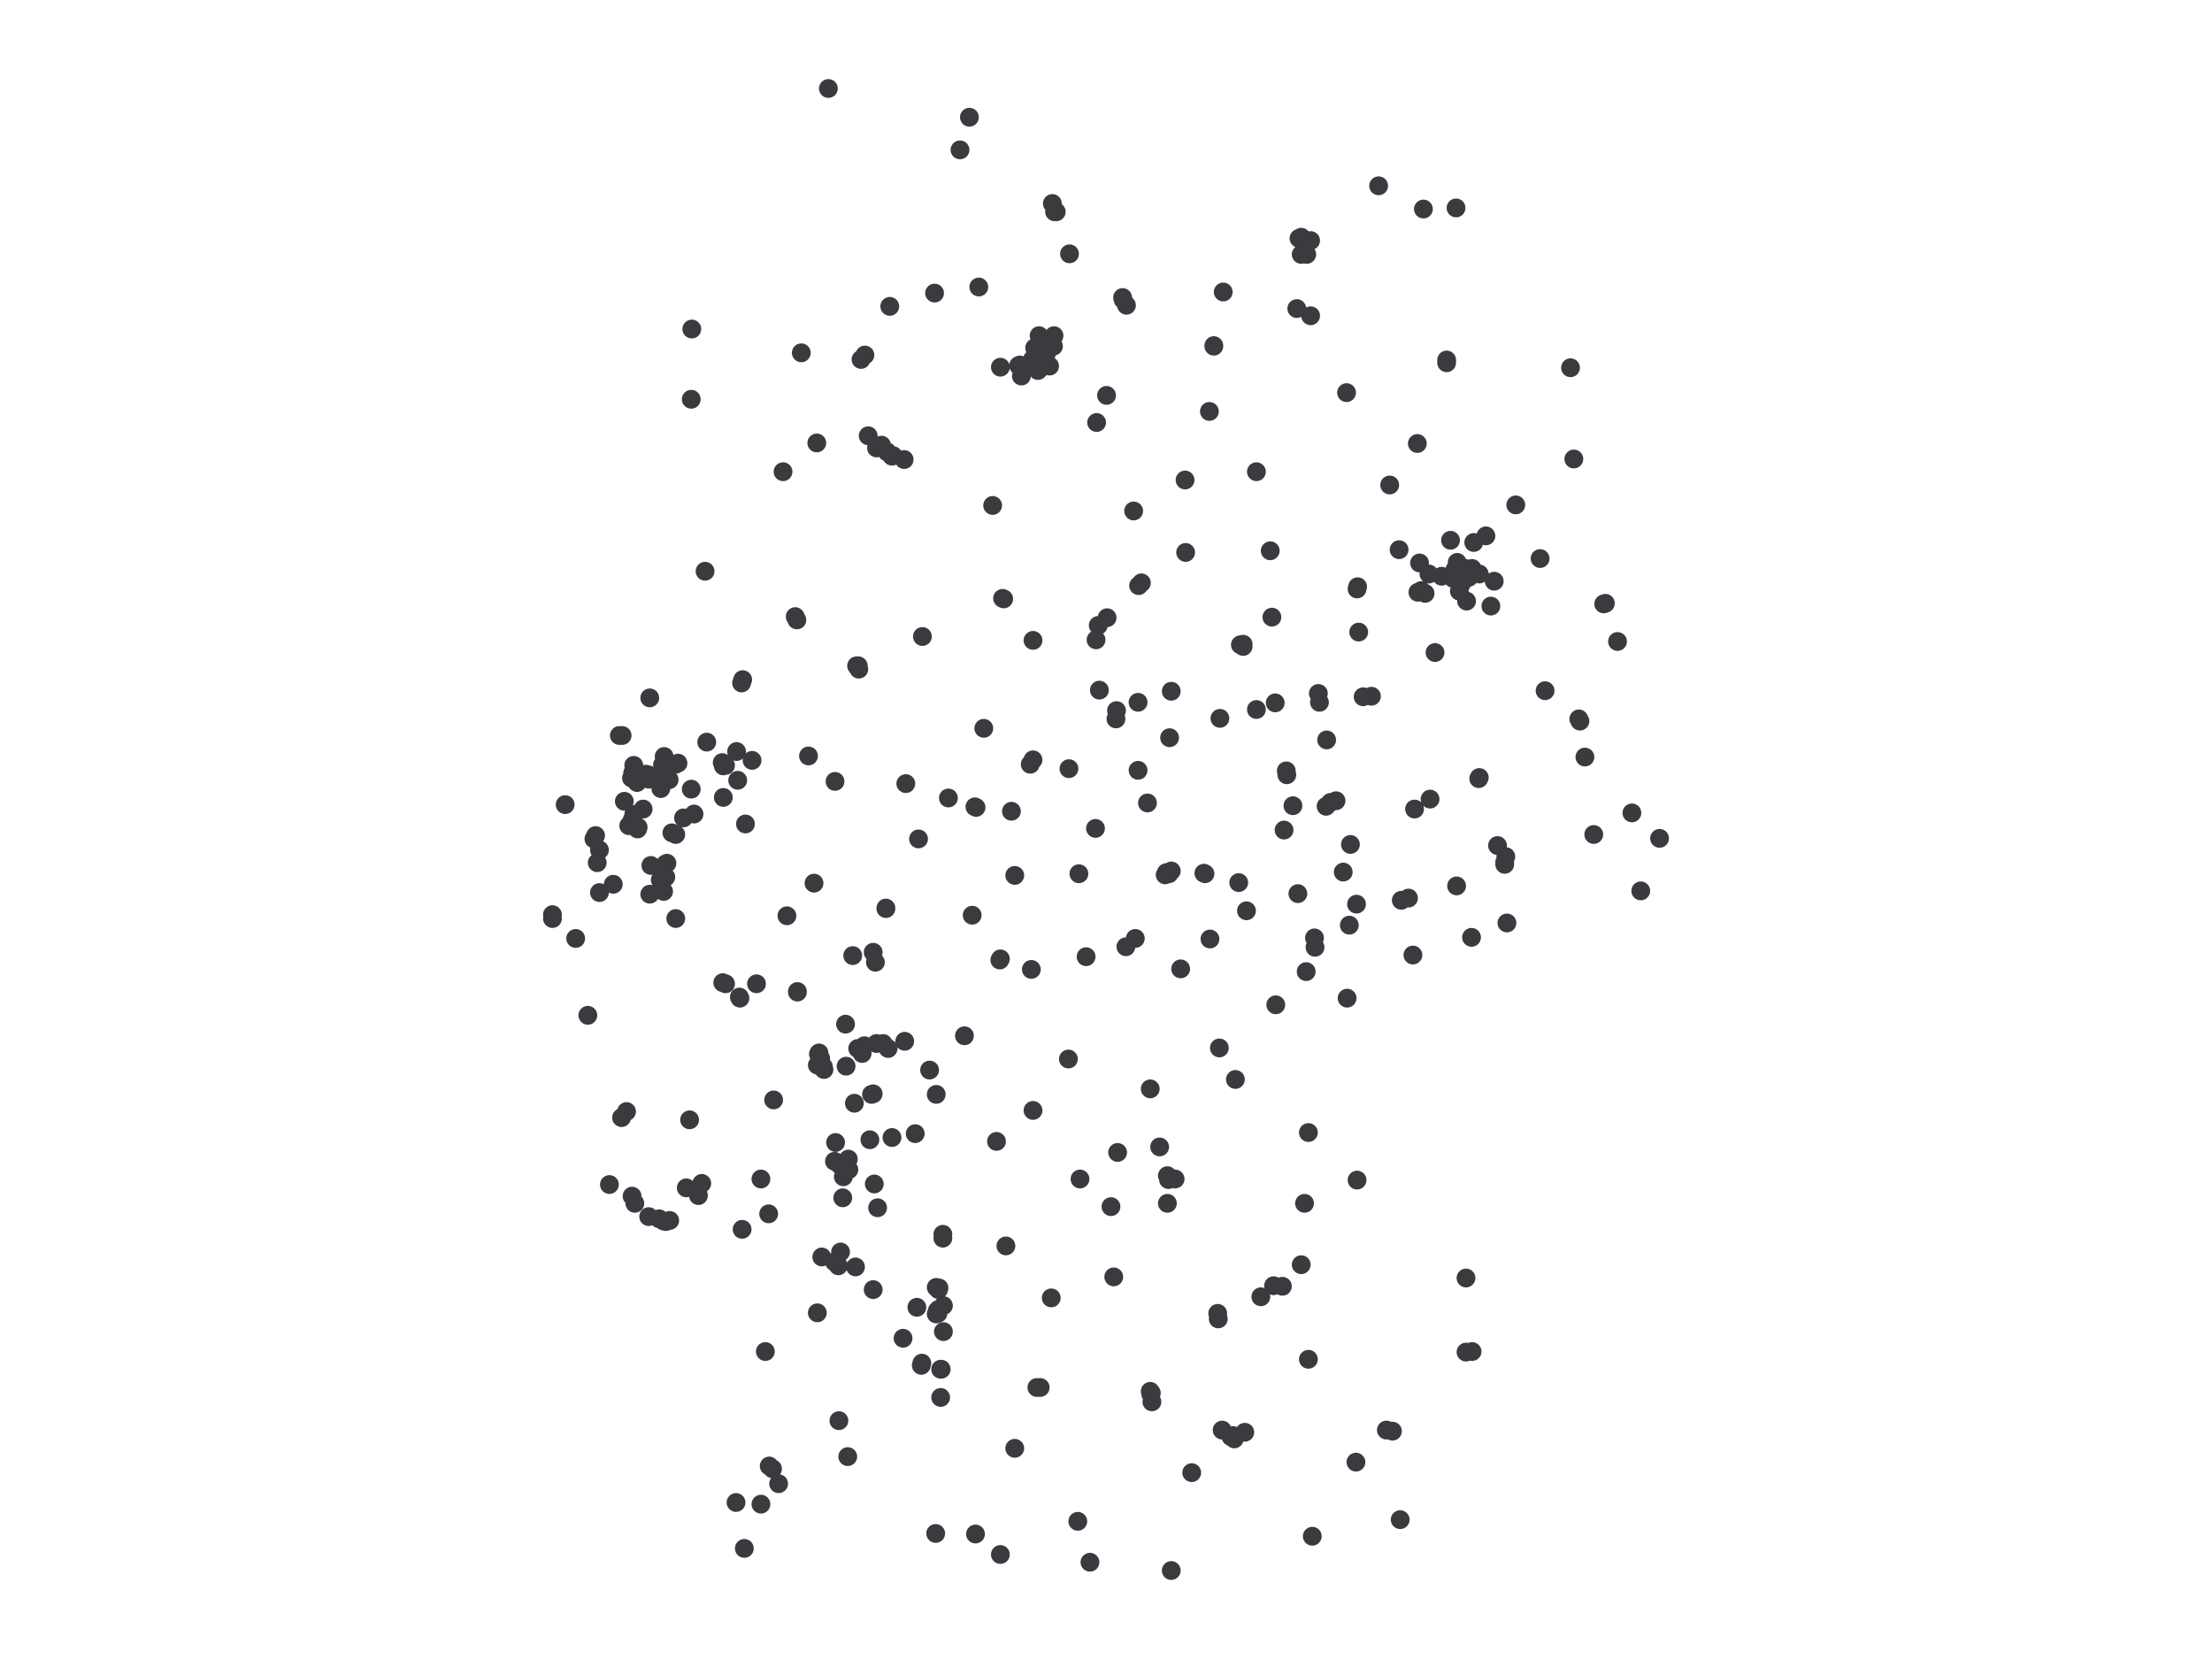
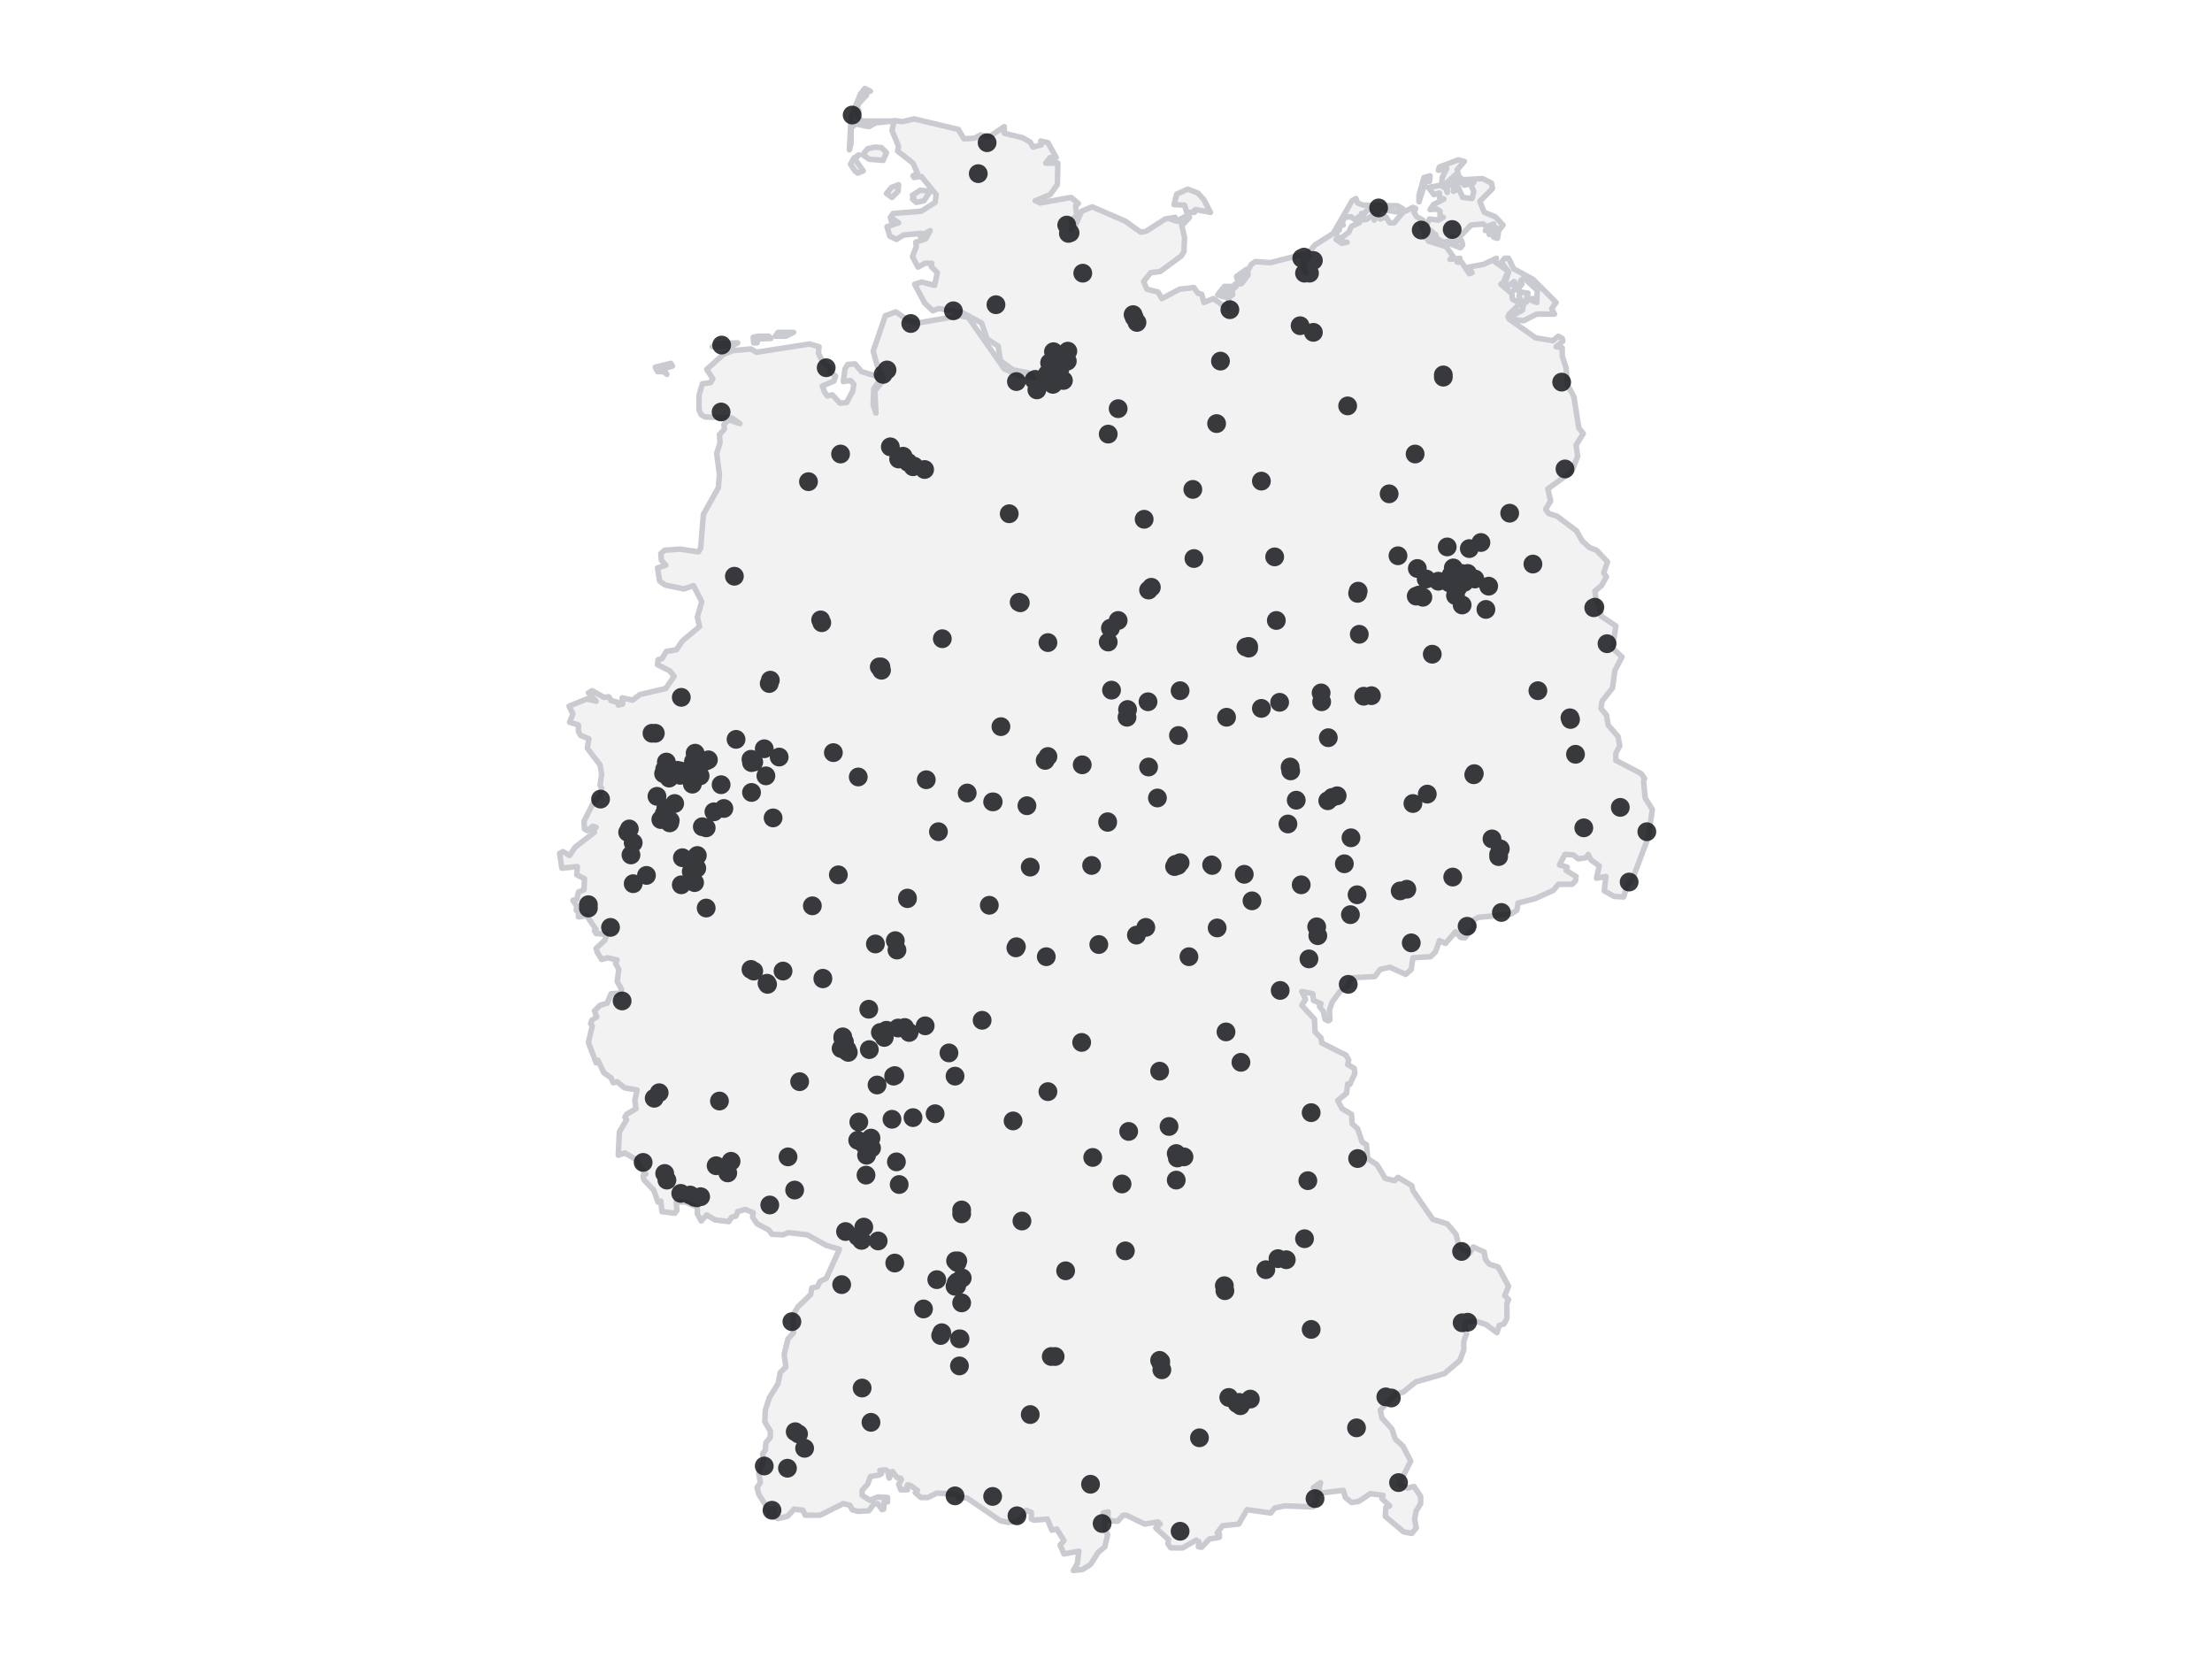
<svg xmlns="http://www.w3.org/2000/svg" viewBox="0 0 400 300" role="img">
-   <path d="M267.5 140.6h0M257 106.8h0M284.6 83h0M292.5 116h0M285.5 130h0M290.3 109.1h0M251.3 87.7h0M245.4 106.5h0M278.5 101h0M256.4 107.1h0M245.5 106.1h0M274.1 91.3h0M227.2 85.3h0M285.7 130.4h0M245.7 114.3h0M279.4 124.9h0M253 99.4h0M268.7 96.9h0M257.7 107.3h0M258.4 103.8h0M286.6 136.9h0M265.2 108.7h0M290 109.2h0M259.5 118h0M256.7 101.8h0M267.4 140.8h0M269.6 109.6h0M263.5 101.7h0M263.5 103.8h0M263.9 106.9h0M260.7 104.2h0M265.3 103.6h0M266.5 98.1h0M270.2 105.1h0M262.8 104.6h0M262.3 97.7h0M265.6 104.4h0M265.4 103.9h0M266.2 102.8h0M267.5 103.8h0M263.1 103h0M265 102.8h0M264.3 105.5h0M264.2 102.9h0M265.3 103.8h0M265.6 104.4h0M152 226.4h0M153.4 209.6h0M158.1 214.1h0M158.7 218.4h0M170.6 236.1h0M170.5 223.2h0M187.5 250.9h0M138.4 244.4h0M134.6 280h0M169.3 232.8h0M170.1 247.6h0M190.1 234.7h0M137.6 272h0M157.9 233.2h0M176.4 277.4h0M153.3 263.4h0M170.6 240.8h0M183.5 261.9h0M169.2 277.3h0M181.9 225.3h0M180.2 206.4h0M133.1 271.7h0M147.8 237.4h0M151.6 228.9h0M150.9 228.2h0M139.1 265.1h0M170.1 252.7h0M153.5 211.5h0M169.5 237h0M166.6 246.9h0M163.3 242h0M169.6 237.5h0M169.7 233.2h0M169.7 236.8h0M165.8 236.4h0M139.7 265.6h0M154.7 229.1h0M166.7 246.5h0M170.2 247.6h0M170.5 223.9h0M151.7 256.9h0M169.8 232.9h0M169.3 237.6h0M200.9 218.2h0M169.3 197.9h0M168.1 193.5h0M208.1 252.1h0M208 251.6h0M208 196.9h0M251.8 258.8h0M250.7 258.6h0M230.7 181.7h0M220.2 237.5h0M230.3 232.5h0M231.9 232.6h0M194.9 275.1h0M220.5 189.5h0M236.6 245.8h0M180.9 281.1h0M223.2 260.2h0M223 259.6h0M228 234.5h0M188.1 250.9h0M212.5 213.2h0M211.1 212.6h0M235.3 228.7h0M235.9 217.6h0M193.2 191.5h0M245.4 213.4h0M236.6 204.8h0M253.2 274.8h0M245.2 264.4h0M225.1 259h0M208.3 253.5h0M215.5 266.3h0M208.2 251.9h0M223.4 195.2h0M209.7 207.4h0M222.6 259.8h0M265.1 244.5h0M186.8 200.8h0M211.3 213.3h0M237.3 277.8h0M197.1 282.5h0M195.3 213.2h0M201.4 230.9h0M211.1 217.6h0M221 258.6h0M211.8 284h0M220.3 238.5h0M202.1 208.4h0M266.2 244.4h0M161.3 82.5h0M163.5 83.1h0M157 78.8h0M155.7 65h0M161.5 82.4h0M156.4 64.2h0M159.4 80.5h0M158.5 81h0M160.4 81.7h0M157.9 197.8h0M155.1 189.6h0M159.7 188.7h0M163.6 188.3h0M176.3 145.9h0M153 192.8h0M154.2 172.8h0M148.4 191.4h0M182.9 146.7h0M174.4 187.3h0M161.3 205.7h0M160.2 164.3h0M183.5 158.3h0M148.1 190.4h0M175.8 165.5h0M157.6 197.9h0M158.5 188.7h0M158.3 174h0M154.5 199.5h0M144.2 179.4h0M165.5 205h0M163.8 141.7h0M176.5 146h0M171.5 144.3h0M186.5 175.3h0M152.9 185.2h0M180.9 173.4h0M166.1 151.7h0M157.9 172.2h0M160.2 164.2h0M157.3 206.1h0M148 190.6h0M160.6 189.6h0M144.2 179.3h0M180.8 173.6h0M155.9 190.5h0M156.3 189.1h0M187.2 65h0M188.4 66.4h0M189.8 66.2h0M187 65.1h0M187.9 62.3h0M190.5 62.6h0M184.7 68h0M187.7 67h0M186.7 65h0M189.2 64h0M186.7 65.3h0M184.4 66h0M184.2 66.1h0M186.7 65.6h0M187.5 66.2h0M187.1 62.9h0M190.6 60.7h0M261.6 65.1h0M234.5 55.8h0M237 43.5h0M284 66.5h0M218.7 74.4h0M237 57.1h0M236.3 46h0M234.9 43.1h0M235.3 46h0M219.5 62.5h0M243.5 71h0M257.4 37.8h0M263.3 37.6h0M221.2 52.8h0M235.3 42.9h0M261.6 65.2h0M219.5 62.6h0M261.6 65.6h0M198.6 113.1h0M198.8 124.8h0M206.4 105.4h0M193.3 139h0M125 72.2h0M144.9 63.8h0M144.1 112.1h0M166.8 115.1h0M186.8 137.4h0M127.5 103.3h0M181.5 108.3h0M201.8 130h0M179.5 91.4h0M141.6 85.3h0M181.3 108.2h0M125.1 59.5h0M160.9 55.4h0M214.3 86.8h0M198.3 76.4h0M180.9 66.4h0M186.8 115.8h0M143.8 111.5h0M186.3 138.2h0M198.2 115.7h0M200.2 111.7h0M177.9 131.7h0M147.7 80.1h0M205.9 105.9h0M127.8 134.2h0M133.2 135.9h0M130.6 137.9h0M136 137.5h0M119.8 138.3h0M122.6 138h0M119.9 139.4h0M125 142.7h0M112 133h0M114.6 138.4h0M117.3 140.9h0M121 141h0M117.7 156.5h0M117.5 161.7h0M120 161.2h0M122.2 166.1h0M104.1 169.7h0M147.2 159.7h0M102.2 145.5h0M155.2 120.4h0M146.2 136.7h0M114.3 148.3h0M108.4 161.4h0M116.3 146.3h0M120.4 156.2h0M121.5 150.6h0M117.5 126.2h0M115.4 149.6h0M99.9 166.1h0M134.1 123.5h0M107.4 151.7h0M130.8 138.5h0M115.2 141.5h0M125.5 147.2h0M112.9 144.9h0M130.8 144.2h0M120.4 140h0M131.2 138.4h0M133.4 141.1h0M151 141.3h0M110.9 159.9h0M117.2 140.1h0M123.6 147.9h0M155.3 121h0M122.2 150.9h0M99.9 165.4h0M122.2 138.2h0M120.4 158.6h0M119.4 159.1h0M119.5 142.6h0M107.7 151.1h0M134.3 122.9h0M108 156h0M108.4 153.7h0M114.4 139.8h0M120.6 156.1h0M134.8 149h0M120.1 136.8h0M113.7 149.3h0M114.2 140.7h0M154.9 120.4h0M112.5 133h0M116.8 140h0M115.3 149.9h0M114.6 147.3h0M151.9 210.7h0M152.5 212.8h0M147.8 192.6h0M149 193.4h0M148.8 193.2h0M148.9 192.9h0M126.9 214h0M124.7 202.5h0M106.3 183.6h0M142.3 165.6h0M139 219.5h0M137.6 213.2h0M112.4 202.1h0M131.2 177.9h0M139.9 198.9h0M151.1 206.6h0M133.8 180.5h0M148.6 227.3h0M150.9 210h0M136.8 177.9h0M152.9 212h0M133.7 180.3h0M130.7 177.7h0M113.3 201h0M152.4 216.6h0M134.2 222.3h0M193.4 45.9h0M175.3 21.2h0M203.7 55.2h0M177 51.9h0M191 38.3h0M187.9 60.7h0M169 53h0M190.7 38.3h0M203.1 54.2h0M203 53.8h0M173.6 27.1h0M190.3 36.8h0M200.1 71.5h0M126.3 216.2h0M114.3 216.3h0M119.2 220.4h0M121.1 220.7h0M120 220.8h0M114.8 217.6h0M117.3 220h0M110.2 214.2h0M120.4 220.9h0M124.1 214.8h0M255.5 172.7h0M288.2 150.9h0M244.2 152.7h0M263.4 160.2h0M245.3 163.5h0M300.1 151.6h0M243.6 180.5h0M241.6 144.8h0M296.7 161.1h0M270.8 152.9h0M272.5 166.9h0M239.8 145.8h0M272.3 154.9h0M266.1 169.5h0M236.2 175.7h0M255.8 146.3h0M240.6 145.1h0M295.1 147h0M253.4 162.8h0M272.1 156.3h0M244 167.3h0M272.1 155.9h0M237.8 171.3h0M254.7 162.4h0M258.6 144.5h0M230 111.6h0M205.8 127h0M239.9 133.8h0M227.2 128.3h0M201.9 128.5h0M211.8 125h0M232.6 139.4h0M248 125.9h0M224.3 116.6h0M214.4 99.9h0M233.8 145.7h0M238.6 127h0M246.5 126h0M220.6 129.9h0M211.5 133.4h0M232.6 139.4h0M224.8 116.9h0M230.6 127.1h0M229.7 99.6h0M232.2 150.1h0M224.8 116.5h0M232.7 140.1h0M238.4 125.4h0M224.7 116.5h0M218.8 169.8h0M234.7 161.6h0M242.9 157.7h0M195.1 158h0M205.8 139.3h0M211.4 158h0M196.4 173h0M213.5 175.2h0M237.7 169.6h0M224 159.6h0M207.5 145.2h0M210.9 157.8h0M225.4 164.7h0M203.6 171.2h0M210.7 158.2h0M217.9 158h0M198.1 149.8h0M217.7 157.9h0M198.1 149.8h0M211.8 157.5h0M149.8 16h0M140.8 268.3h0M205 92.4h0M249.3 33.6h0M205.3 169.7h0M256.3 80.2h0M265.1 231.1h0" fill="none" stroke="#17191c" stroke-width="3.4" stroke-linecap="round" opacity=".85" />
+   <path d="M272.8 232.6L272.1 234.3L272.8 235L272.5 235.7L272.5 238.4L272 239.4L271.1 239.7L270.7 241L268.7 239.5L266.5 238.8L265.1 239.2L264.8 239.6L265.2 241.2L264.7 242.5L264.7 244.1L264 246L261.2 248.4L256 249.9L253.8 251.7L252.3 252.2L249.6 255L249.9 256.4L251.7 258.4L252.3 260.2L253.7 261.5L255.1 264.2L253 268.4L254.5 269.1L255.7 268.8L256.9 270.6L256.9 271.9L256.1 273.2L255.8 274.7L256.1 276.3L255.3 277.3L253.8 277L250.5 274.2L250.6 272.6L251.3 272.3L249.9 271L250.1 270.4L247.8 270.1L245.7 271.5L244.4 271.7L243.3 270.8L242.9 269.5L238.8 270L238.5 269.4L238.8 268.1L237.5 269L238.1 270.2L238.1 271.4L237.4 272.5L232.3 272.3L230.5 272.7L229.8 273.6L225.5 273L224 275.6L221.1 275.9L220.1 277.2L220.5 277.4L220.5 278L218.7 278.3L217.3 279.8L216.7 279.7L216.8 278.8L216.3 278.5L213.9 279.9L211.7 279.9L211.2 279.2L211.3 278.4L209 276.3L209.8 275.6L209.4 275.2L207 275.6L203.7 274L203.1 274L202.1 275.1L201 275L200.3 274.5L200.4 273.4L199.8 273.5L199.5 273.6L199.9 274.7L199.6 276.3L200.3 277.5L199.8 279.7L198.6 280.7L197.2 282.9L195.8 283.8L194.1 284L194.8 282.8L195.1 280.5L192.4 281L191.7 279.4L192.4 278.6L191.1 276.5L190.2 276.7L189.4 274.7L187 274.9L186.5 274.7L186.5 273.5L185.6 273.1L184.2 275.1L182.3 275.3L180.9 275L174.9 270.9L173.3 270.8L173 270.2L169.4 270L167.8 270.8L166.5 270.8L165.5 269.9L165.9 269.5L164.6 268.6L164.1 268.5L163.9 269.2L164.1 269.4L162.9 269.4L162.5 268.4L163 267.6L162.9 267.3L162.2 267.2L161.4 266.1L160.8 267.3L160.5 266L160.1 265.8L159.1 265.9L159.4 266.5L159.1 266.7L157.4 267L156.9 268.4L155.9 269.5L155.9 270.4L157.3 271.3L158.7 270.7L160.5 270.8L160.5 271.6L159.9 271.5L159.8 272.9L159.5 273L158.7 271.9L158 272L157.1 273.2L155.1 273.3L154.1 273L153.7 272.2L152.5 271.9L148.3 274L145.6 274L145.2 273.1L143.6 272.9L142.4 274.2L140.7 274.6L139 273.9L139.9 273.7L140.1 272.8L138.6 273.2L138.6 272.4L137.2 270.2L136.9 269L137.5 268.1L137.2 266.4L138.1 264.1L137.9 262.9L138.4 262.2L138.5 260.9L139.3 259.9L139.3 258.8L138.3 257.1L138.4 255L139.1 252.8L140.7 250.2L141.1 248.2L142.1 247.2L141.8 244.9L142.5 242.1L143.5 241L143.4 237.8L144.3 236.3L146.6 234.1L146.8 232.9L147.8 232.7L148.3 231.7L149.4 231.2L151.8 225.9L149.4 225.2L146 223.3L142.6 222.9L141.6 223.3L139.6 223.2L139 222.4L136.9 221.3L136.1 220.1L136.2 219.3L134.8 218.7L133.4 219.1L133.1 219.9L132.3 220.1L131.8 220.9L129.3 220.6L127.8 219.7L126.8 220.8L126.1 219.5L126.1 218.3L124.1 217.4L122.3 217.3L122.4 218.9L122 219.4L119.7 219.1L119.5 217.2L119 217.4L118.2 215.2L116.4 213.3L116.3 212.6L116.8 212.3L115.5 210.7L115.4 209.9L113 208.5L111.8 208.9L112 204.7L113.3 202.5L113 202L113.3 201.5L115 200.5L114.8 199L115.2 197.1L112.9 196.7L111.6 195.6L110.9 195.8L110.5 194.9L109.2 194L108.1 191.7L107.8 192.2L106.4 188.5L107.1 185.5L106.8 185.1L107 184.5L107.9 183.9L107.5 182.8L108.5 181.8L109.8 181.4L110.5 179.7L112.2 179.6L112.4 178.9L111.6 177.5L111.9 175.3L111.3 174.2L111.6 173.6L109.9 173.2L108.8 173.5L108 172.2L107.8 171.5L109.4 170L109.7 169L107.8 168.8L107.5 168.3L107.8 168.1L106.1 165.6L104.6 165.8L104.6 164.8L104.2 164.6L104.3 163.9L103.6 162.8L104.3 162.6L104.6 161.3L105.6 160.9L105.7 158.9L104.3 158.2L104.4 156.7L101.6 157L101.2 154.3L101.8 154L103 154.7L104 153.2L107.5 150.5L107.1 150.1L107.8 149.6L107.2 149.4L106.2 150.2L105.7 149.9L105.6 148.5L107.5 144.8L108.5 143.9L108.8 142.5L108.5 142L108.8 140L108.5 138.3L106.2 135.3L106.5 133.6L105 133L104.6 132.3L104.6 131.1L103 130.6L103.6 129.1L102.9 127.7L106.1 126.4L107.8 126.8L106.4 125.3L107.1 124.9L109.2 126.1L110.1 126L110.5 126.7L111.7 127L111.8 127.5L112.6 127.3L112.5 126.2L114.4 126.6L115.7 125.6L120.4 124.5L121.9 122.3L121.1 121.3L118.9 120.2L119 119.3L119.7 119.1L120.5 117.8L122.3 117.5L123.4 115.9L126.5 113.3L126.1 111.6L126.9 108.8L125.4 105.9L123.7 106.5L120.3 105.8L119.3 105.1L118.9 102.7L120.4 102.2L119.6 101.3L119.5 100.1L120.2 99.5L123 99.3L126.3 99.8L126.7 99.1L127.2 93L129.9 88.2L130.1 85.8L129.6 82L130.2 80.1L130.1 78.6L131 77.6L130.9 76.8L131.7 75.9L133.8 76.6L132.4 75.6L127.5 75.4L126.8 75L126.4 74.1L126.4 71.5L127 69.4L128.5 69.2L128.9 68.5L127.8 66.8L130.8 64.1L132.5 63.4L135.8 63.1L136.8 63.7L146.4 62.2L148.1 62.7L148 63.9L148.6 65.1L150.2 66.7L150.1 67.3L151.1 68L150.8 68.9L148.7 69.8L149.1 70.9L149.6 71.6L150.5 71.4L151.9 72.9L153.1 72.8L154.2 70.7L154.4 69.5L153.8 68.8L152.5 69L152.8 66.7L153.3 65.9L154.6 65.8L155.8 67.2L159.4 68.3L158 70.3L157.9 73.2L158.4 74.7L158.2 70.7L159.4 69.2L159.7 68.2L158.6 66L157.9 63.5L160.1 57.1L162 56.4L164.3 58L166 58.4L173.6 57.1L175.1 57.4L181.6 66.7L184 67.8L187 68.3L185.9 67.4L183.2 66.9L180.9 65.2L180.5 62.6L178.5 61.3L177.5 58.4L173.8 56.4L169.7 55.8L168.7 56.2L167.2 54.8L165.4 51.4L166.7 51L169 51.6L169.5 49.3L168.4 48.2L168.5 47.6L167.3 47.6L166 48.3L165 46.4L165.7 44.6L165.6 43.8L167.4 43.2L168.2 41.7L166.4 42.7L166.6 42.2L163.4 42.5L162.1 43.3L160.9 42.7L160.4 41L162.5 40.3L161.5 39.6L161.2 40L161 39.3L161.5 38.6L166.6 38.2L169.1 36.6L169.3 35.2L166.6 31.9L165.3 32.1L165.1 31.8L165.9 31.3L165.1 29.5L162.3 27.3L162.5 26.5L161.3 23.6L161.7 21.8L163.2 22L165.3 21.5L173.3 23.4L174.3 25.1L176.2 25L177.3 24.4L178.8 24.8L181.6 22.9L181.6 24.1L184.9 24.9L186.3 25.7L186.8 26.6L188.3 26.2L188.2 25.5L189.5 25.8L191 28.5L189.9 28.5L189.1 29.5L191.3 29.5L191.2 33.4L189.9 35.2L187.2 36.3L188.1 36.7L193.7 35.7L195 36.8L194.5 37.2L194.7 39L193.7 39.8L193.9 40.5L193.7 41.5L194.4 40.9L195.6 38.2L197.5 37.4L203.5 40L206.3 42L207.3 41.8L210.7 39.6L212.5 39.3L211.6 39.6L212.8 40L214.4 39.1L215.1 39.3L214 40.5L213.6 40.3L214.2 42.9L214.1 45.5L213.6 46.3L209.8 49.1L208.1 49.3L206.8 50.9L207.4 52.3L209.4 52.8L210.1 54L213.3 52.3L215.9 52L216.6 53L217.3 53.2L217.7 54.7L219.4 54L222 55.8L222.3 53.7L222.9 53.3L222.8 52.5L223.5 51.8L223.3 51.4L224.5 51.3L225.7 49.7L225.6 49L226.3 47.8L227 47.3L229.7 47.5L235.6 46L235.7 48.7L236.2 49.3L235.7 47.6L236.7 46.4L235.9 46.7L236.1 46.3L237.8 44.3L241.1 42.2L244.5 36.3L245.2 35.9L245.5 36.7L246.5 37.1L252.7 37.2L253.6 37.7L252.5 38.3L248.7 37.7L247.1 38.1L246.8 38.6L246.2 38.6L246.5 39.3L245.7 39.2L245.1 39.8L244.3 39.2L243.2 39.3L242.7 40.2L242.9 40.7L242.3 40.5L242.2 41.6L241.6 42L241.9 42.8L241.6 43.3L242.6 44L243.6 43.8L243 43.8L242.6 43.3L242.7 42.9L243.9 42L244.4 40.9L245.8 40.3L245.4 39.8L247.1 39.7L248.9 38.4L249.2 38.6L248.6 39L248.5 39.8L248.9 38.9L249.6 39.6L250.6 39.2L251.3 40.3L252.1 40.3L253.7 38.4L255.5 37.5L256 37.7L255.7 38.4L256.2 39.2L257.3 39.8L256.9 40.5L257.6 42L257.7 43L258.9 43.1L258.3 43.6L261.5 44.6L262.8 46.4L262.2 46.9L264 46.7L263.5 47.4L264.3 47.4L265.7 49.5L266.2 49.3L265.6 48.3L268.3 47.8L270.6 46.7L270.4 47.4L272.7 49L271.9 51L271.4 51.4L273.4 53.1L273.5 54.1L274.9 54.9L272.9 56.8L272.7 57.3L272.9 57.7L277.7 61.1L280.8 61.6L281.8 60.8L282.5 61.2L282.6 61.7L281.4 62.7L282.5 62.9L282.5 64.4L283.2 66.5L283.4 69.5L284.6 71.7L285.5 77.4L286.3 78.4L285 80.5L285.3 82.5L284.2 85.3L279.9 88.4L280.4 90.6L279.5 92.1L280.1 92.9L281.5 93.3L285.1 96L286.1 97.8L287.4 99L288.7 99.5L290.7 101.6L290 103.6L290.5 104.3L289.6 105.9L288.4 106.9L288.6 108.3L289.5 110.8L289.5 111.4L292.2 113.2L291.6 117.2L293.3 118.8L292 121.3L291.6 124.4L289.7 126.8L289.5 128.1L290.5 129.3L290.8 131.1L292.6 133.2L292.9 134.9L292.2 136.2L292.2 137.5L296.8 139.9L297.4 140.8L297.2 141.2L297.5 144.3L298.8 146.4L298 151.6L295.3 158.7L294.3 160L293.6 162.2L291.9 162.1L290.1 161.1L290.4 158.5L288.7 158.8L289.2 156.6L287.7 155.5L287.2 154.5L286.8 155.1L285.4 155.3L284.5 154.6L283 154.5L282 156.4L283.4 156.8L283.2 157.4L285 158.5L284.9 159.3L284.3 159.9L281.8 159.9L280.9 161L277.6 162.5L274.5 163.3L274.3 164.6L273.2 165.3L267.3 165.9L266.4 166.4L266.6 167.4L264.9 169.6L264.1 169.5L263.2 168.5L261.4 170.6L260.3 170.1L259.6 172.1L258.7 173L255.5 173.2L255.2 175.3L254.2 176.2L251.3 174.9L249.6 175.3L248.6 176.6L244.7 176.8L244 177.5L243.7 178.4L242.3 179.3L240.9 181.2L240.4 182.7L240.5 184.4L240.2 184.6L239.6 184.3L239.3 182.9L238.6 182L238.9 181.5L237.5 180.9L237.4 179.7L235.4 179.3L236.1 180.7L235.4 181.8L237.7 184.3L237.8 186.6L238.9 187.7L239 188.6L243.4 190.8L243.9 191.7L243.7 192.5L244.9 193.2L245 194.1L244.1 196.1L243.7 196L243.5 197.7L241.9 199L242.7 200.5L244.4 201.5L244.5 203.2L245.5 204.1L246.3 206.5L247.1 207L247.3 209.3L247.6 209.7L249 210.6L250.5 213.1L252.2 213.5L252.8 212.9L255.3 214.4L255.5 215.3L259.1 220.5L261.7 221.3L263.3 223.2L263.8 225.3L265.2 226.4L265.7 226.7L266.4 225.5L268.4 226.4L268.6 227.7L269.3 228.6L270.9 229.1L272.8 232.6ZM281.4 54.7L280.6 55.8L281.1 56.8L277.9 56.8L275.5 58L273.4 57.7L273 57.3L275.3 56.1L275.5 55.1L274.7 53.7L274.8 52.8L276.3 53L275.9 54.7L276.6 54L277.4 54L277.1 54.4L277.9 54.7L278 52.5L275.6 50.3L275 50.7L275.2 51.4L274.5 52.3L273.7 52.5L274.2 51.4L273.8 50.9L272.4 52L272 51.8L272.8 49.2L271.5 47.4L272.1 46.7L272.8 46.7L273.7 48.6L277.2 50.5L281.4 54.7ZM121.6 66.2L119.9 66.7L120.6 67.7L120 67.2L118.9 67.2L118.5 66.4L121.3 65.7L121.6 66.2ZM128.8 62.7L129.8 62.1L133.4 62L132.3 62.6L128.8 62.7ZM137.1 60.8L139 60.8L139.4 61.2L137 61.3L136.9 62L136.3 62L136.2 61L137.1 60.8ZM140.2 60.8L140.7 60.1L143.5 60.1L142.1 60.8L140.2 60.8ZM220.2 53.3L221.4 51.8L222.9 51.8L222 54L221.7 53.7L221.8 52.7L221.3 53.7L220.2 53.3ZM223.6 50L225.4 48.7L223.8 50.7L223.6 50ZM168.2 34.6L167.1 36.3L165.7 36.6L165 36L165.3 35.9L165 35.3L166.4 34.4L168.2 34.6ZM217.7 36.1L218.9 38.4L216.2 37.9L215.8 38.2L216 38.4L214.6 38.4L214.2 37.1L212.3 37L212.8 35.1L214.8 34.2L216.6 34.9L217.7 36.1ZM258.3 32.1L257.9 32.4L256.6 36.5L256.6 35.3L257.5 32.1L258.6 31.8L258.5 32.8L258.3 32.1ZM270.4 39.2L271.8 40.7L271 41.7L270.8 43.1L270.1 42.9L270.6 42.8L270.6 42.2L269.3 42.4L270.6 41.2L268.6 41.7L270.1 40.5L268.8 41L268.2 40.5L266 40.7L264 42.8L263 43.2L262.9 44L263.1 43.6L264.3 43.5L264.5 44.3L264.1 44.8L262 44L262.5 42.9L262.1 43.6L261 43.8L259.8 43.1L259.6 42.4L258.5 42.7L258.5 42.1L259.1 42L257.8 41L258.5 39.6L260.1 39.8L261 39.3L260.4 39.1L260.4 38.2L259.8 37.8L258.6 37.9L259.2 37L261.1 36L260.3 35.7L260.3 34.9L259.3 35.2L258.3 33.9L260.5 33.5L261.5 34.1L261.7 34.8L261.7 33.7L263.2 32.5L262.7 33.7L263.1 33.9L262.8 34.6L263.5 34.3L263.7 33.9L263.1 33.7L263.4 33.2L264.5 35.7L266.2 35.9L266.5 34.6L266 33.5L266.5 33L264.8 33.5L263.2 31.6L261.6 33.1L260.7 33.2L260.8 32.1L261.6 30.5L260.1 30.8L260.3 30.2L263.7 28.9L264.8 29.2L263.5 30.7L263.8 31.9L264.5 32.5L268.1 32.3L269.7 33.1L269.9 34.1L267.6 36.4L268.4 38.4L270.4 39.2ZM154.6 28.8L156.1 30.9L155.1 31.3L154.6 30.9L153.8 29.7L154.4 28.6L155.3 28L154.6 28.8ZM158.2 26.6L159.4 26.7L160.3 27.6L159.7 29L157.2 28.8L156 28L156.9 26.9L158.2 26.6ZM155.3 20L155.1 21.2L155.9 21.9L161.5 21.9L158.4 22.2L157.1 22.9L154.7 22.4L153.9 23.2L153.9 25.9L153.6 27.1L153.9 21.2L155.6 17L156.4 16L157.4 16.5L156 16.8L156.7 17.2L155.3 18.7L155 19.4L155.3 20ZM161.2 33.9L162.5 33.4L162.4 34.6L161.3 35.7L160.3 35L161.2 33.9Z" fill="#f2f2f3" fill-rule="evenodd" stroke="#c9cbd1" stroke-width="1" stroke-linejoin="round" />
+   <path d="M266.6 139.9h0M256.6 107.6h0M283 84.8h0M290.6 116.4h0M283.9 129.8h0M288.4 109.8h0M251.2 89.3h0M245.5 107.3h0M277.2 102h0M256.1 107.8h0M245.6 106.9h0M273 92.8h0M228.1 87h0M284 130.1h0M245.8 114.7h0M278.1 124.9h0M252.8 100.5h0M267.8 98.1h0M257.3 108h0M257.9 104.7h0M284.9 136.4h0M264.4 109.4h0M288.2 109.9h0M259 118.3h0M256.3 102.8h0M266.5 140.1h0M268.7 110.2h0M262.8 102.7h0M262.8 104.7h0M263.2 107.7h0M260.1 105.1h0M264.6 104.6h0M265.7 99.2h0M269.2 106h0M262.1 105.4h0M261.7 98.9h0M264.8 105.3h0M264.6 104.8h0M265.4 103.7h0M266.7 104.7h0M262.4 104h0M264.3 103.7h0M263.6 106.3h0M263.5 103.9h0M264.5 104.8h0M264.8 105.3h0M156.2 221.9h0M157.5 205.8h0M162.1 210.1h0M162.6 214.2h0M174 231.1h0M173.9 218.8h0M190.1 245.3h0M143.2 239h0M139.6 273.1h0M172.8 228h0M173.5 242.1h0M192.7 229.8h0M142.4 265.5h0M161.8 228.4h0M179.5 270.6h0M157.5 257.2h0M173.9 235.6h0M186.3 255.8h0M172.7 270.5h0M184.8 220.8h0M183.2 202.7h0M138.2 265.1h0M152.2 232.3h0M155.8 224.3h0M155.1 223.6h0M143.8 258.9h0M173.5 247h0M157.6 207.6h0M172.9 232h0M170.1 241.5h0M167 236.7h0M173 232.5h0M173.1 228.3h0M173.1 231.8h0M169.4 231.4h0M144.4 259.3h0M158.8 224.4h0M170.3 241h0M173.6 242.1h0M173.9 219.5h0M155.9 251h0M173.2 228h0M172.7 232.6h0M202.9 214.1h0M172.7 194.6h0M171.6 190.4h0M209.9 246.4h0M209.7 246h0M209.7 193.7h0M251.6 252.8h0M250.6 252.6h0M231.5 179.1h0M221.4 232.5h0M231.1 227.6h0M232.6 227.8h0M197.2 268.4h0M221.7 186.6h0M237.1 240.4h0M183.9 274.1h0M224.3 254.2h0M224.1 253.6h0M228.9 229.6h0M190.8 245.3h0M214.1 209.2h0M212.7 208.6h0M235.9 224h0M236.5 213.5h0M195.6 188.5h0M245.5 209.5h0M237.1 201.2h0M252.9 268.1h0M245.3 258.2h0M226.1 253h0M210.1 247.7h0M216.9 260h0M209.9 246.2h0M224.4 192.1h0M211.4 203.7h0M223.7 253.8h0M264.4 239.2h0M189.5 197.4h0M212.9 209.4h0M237.8 271h0M199.3 275.5h0M197.6 209.3h0M203.5 226.2h0M212.7 213.4h0M222.2 252.7h0M213.4 276.9h0M221.5 233.4h0M204.1 204.6h0M265.4 239.1h0M165.1 84.4h0M167.2 84.9h0M161 80.8h0M159.7 67.7h0M165.3 84.3h0M160.4 66.9h0M163.3 82.5h0M162.5 83h0M164.2 83.6h0M161.8 194.5h0M159.2 186.7h0M163.6 185.8h0M167.3 185.5h0M179.5 145h0M157.2 189.8h0M158.3 170.7h0M152.7 188.4h0M185.7 145.7h0M177.6 184.5h0M165.1 202.1h0M164.1 162.5h0M186.3 156.8h0M152.4 187.5h0M178.9 163.7h0M161.6 194.6h0M162.4 185.9h0M162.2 171.8h0M158.6 196.2h0M148.8 177h0M169.1 201.4h0M167.5 141h0M179.6 145h0M174.9 143.4h0M189.2 173h0M157.1 182.5h0M183.8 171.2h0M169.7 150.4h0M161.9 170.1h0M164.1 162.4h0M161.3 202.4h0M152.4 187.7h0M164.4 186.7h0M148.8 176.9h0M183.7 171.4h0M159.9 187.6h0M160.3 186.3h0M189.9 67.6h0M191 69h0M192.3 68.8h0M189.7 67.7h0M190.5 65.1h0M193 65.3h0M187.5 70.5h0M190.4 69.5h0M189.4 67.6h0M191.7 66.6h0M189.4 67.9h0M187.2 68.6h0M187 68.7h0M189.4 68.3h0M190.2 68.8h0M189.8 65.6h0M193.1 63.5h0M261 67.8h0M235.1 58.9h0M237.5 47.1h0M282.4 69.1h0M220 76.6h0M237.5 60.1h0M236.8 49.4h0M235.4 46.7h0M235.9 49.4h0M220.7 65.3h0M243.7 73.4h0M257 41.6h0M262.6 41.5h0M222.4 56h0M235.8 46.5h0M261 67.8h0M220.7 65.3h0M261 68.2h0M200.8 113.6h0M201 124.8h0M208.2 106.2h0M195.7 138.3h0M130.4 74.5h0M149.4 66.5h0M148.6 112.6h0M170.4 115.5h0M189.5 136.8h0M132.8 104.2h0M184.5 109h0M203.8 129.7h0M182.5 92.9h0M146.2 87.1h0M184.3 108.9h0M130.5 62.4h0M164.7 58.5h0M215.7 88.5h0M200.4 78.5h0M183.8 69h0M189.5 116.2h0M148.4 112.1h0M189 137.5h0M200.4 116.1h0M202.2 112.2h0M181 131.4h0M152 82.1h0M207.7 106.7h0M133.1 133.7h0M138.2 135.4h0M135.8 137.3h0M140.9 136.9h0M125.4 137.7h0M128.1 137.4h0M125.5 138.7h0M130.4 141.9h0M117.9 132.6h0M120.5 137.8h0M123 140.2h0M126.6 140.3h0M123.4 155.1h0M123.2 160h0M125.6 159.6h0M127.7 164.2h0M110.4 167.7h0M151.6 158.2h0M108.6 144.5h0M159.3 120.6h0M150.7 136.1h0M120.1 147.2h0M114.5 159.8h0M122 145.3h0M126 154.8h0M127 149.5h0M123.2 126.1h0M121.2 148.4h0M106.4 164.2h0M139.1 123.6h0M113.5 150.5h0M135.9 137.9h0M121 140.7h0M130.9 146.2h0M118.8 144h0M135.9 143.3h0M126 139.3h0M136.3 137.8h0M138.5 140.3h0M155.2 140.5h0M116.9 158.3h0M123 139.4h0M129.1 146.8h0M159.4 121.2h0M127.7 149.7h0M106.4 163.6h0M127.7 137.6h0M126 157h0M125 157.6h0M125.2 141.8h0M113.8 149.9h0M139.3 123h0M114.1 154.6h0M114.5 152.4h0M120.2 139.1h0M126.1 154.7h0M139.8 147.9h0M125.7 136.2h0M119.5 148.2h0M120 139.9h0M159 120.6h0M118.5 132.6h0M122.5 139.3h0M121.1 148.8h0M120.4 146.2h0M156.1 206.8h0M156.7 208.9h0M152.1 189.6h0M153.4 190.3h0M153.1 190.1h0M153.2 189.8h0M132.2 210h0M130.1 199.1h0M112.5 181h0M146.9 163.8h0M143.7 215.2h0M142.5 209.2h0M118.3 198.6h0M136.3 175.6h0M144.6 195.6h0M155.3 202.9h0M138.8 178h0M152.9 222.7h0M155.1 206.2h0M141.6 175.6h0M157 208.1h0M138.7 177.8h0M135.8 175.3h0M119.2 197.6h0M156.6 212.5h0M139.2 217.9h0M195.8 49.4h0M178.5 25.8h0M205.6 58.3h0M180.1 55.1h0M193.5 42.1h0M190.5 63.6h0M172.4 56.2h0M193.2 42.2h0M205.1 57.4h0M204.9 56.9h0M176.9 31.4h0M192.9 40.7h0M202.2 73.9h0M131.6 212.1h0M120.2 212.2h0M124.8 216.1h0M126.7 216.4h0M125.6 216.5h0M120.6 213.4h0M123.1 215.8h0M116.3 210.2h0M126 216.6h0M129.5 210.8h0M255.2 170.5h0M286.4 149.7h0M244.3 151.5h0M262.7 158.6h0M245.4 161.8h0M297.8 150.4h0M243.8 178h0M241.8 143.9h0M294.6 159.5h0M269.8 151.7h0M271.5 165h0M240.1 144.8h0M271.3 153.5h0M265.3 167.5h0M236.7 173.4h0M255.5 145.3h0M240.9 144.2h0M293 146h0M253.2 161.1h0M271 154.9h0M244.2 165.4h0M271 154.5h0M238.3 169.2h0M254.4 160.8h0M258.1 143.6h0M230.8 112.2h0M207.6 126.9h0M240.2 133.4h0M228.1 128.1h0M203.9 128.3h0M213.4 124.9h0M233.3 138.7h0M248 125.8h0M225.3 117h0M215.9 101h0M234.4 144.7h0M239 126.9h0M246.6 125.9h0M221.8 129.7h0M213.1 133h0M233.3 138.8h0M225.8 117.2h0M231.4 127h0M230.5 100.7h0M232.9 149h0M225.8 116.9h0M233.4 139.4h0M238.9 125.3h0M225.7 116.9h0M220.1 167.8h0M235.3 160h0M243.1 156.2h0M197.4 156.5h0M207.7 138.7h0M213 156.5h0M198.7 170.8h0M215 173h0M238.1 167.6h0M225 158.1h0M209.3 144.3h0M212.6 156.3h0M226.4 162.9h0M205.5 169.1h0M212.4 156.7h0M219.2 156.5h0M200.3 148.7h0M219.1 156.4h0M200.3 148.6h0M213.4 156h0M154.1 20.8h0M145.5 261.9h0M206.9 93.9h0M249.3 37.6h0M207.2 167.7h0M255.9 82.1h0M264.3 226.3h0" fill="none" stroke="#17191c" stroke-width="3.4" stroke-linecap="round" opacity=".85" />
</svg>
